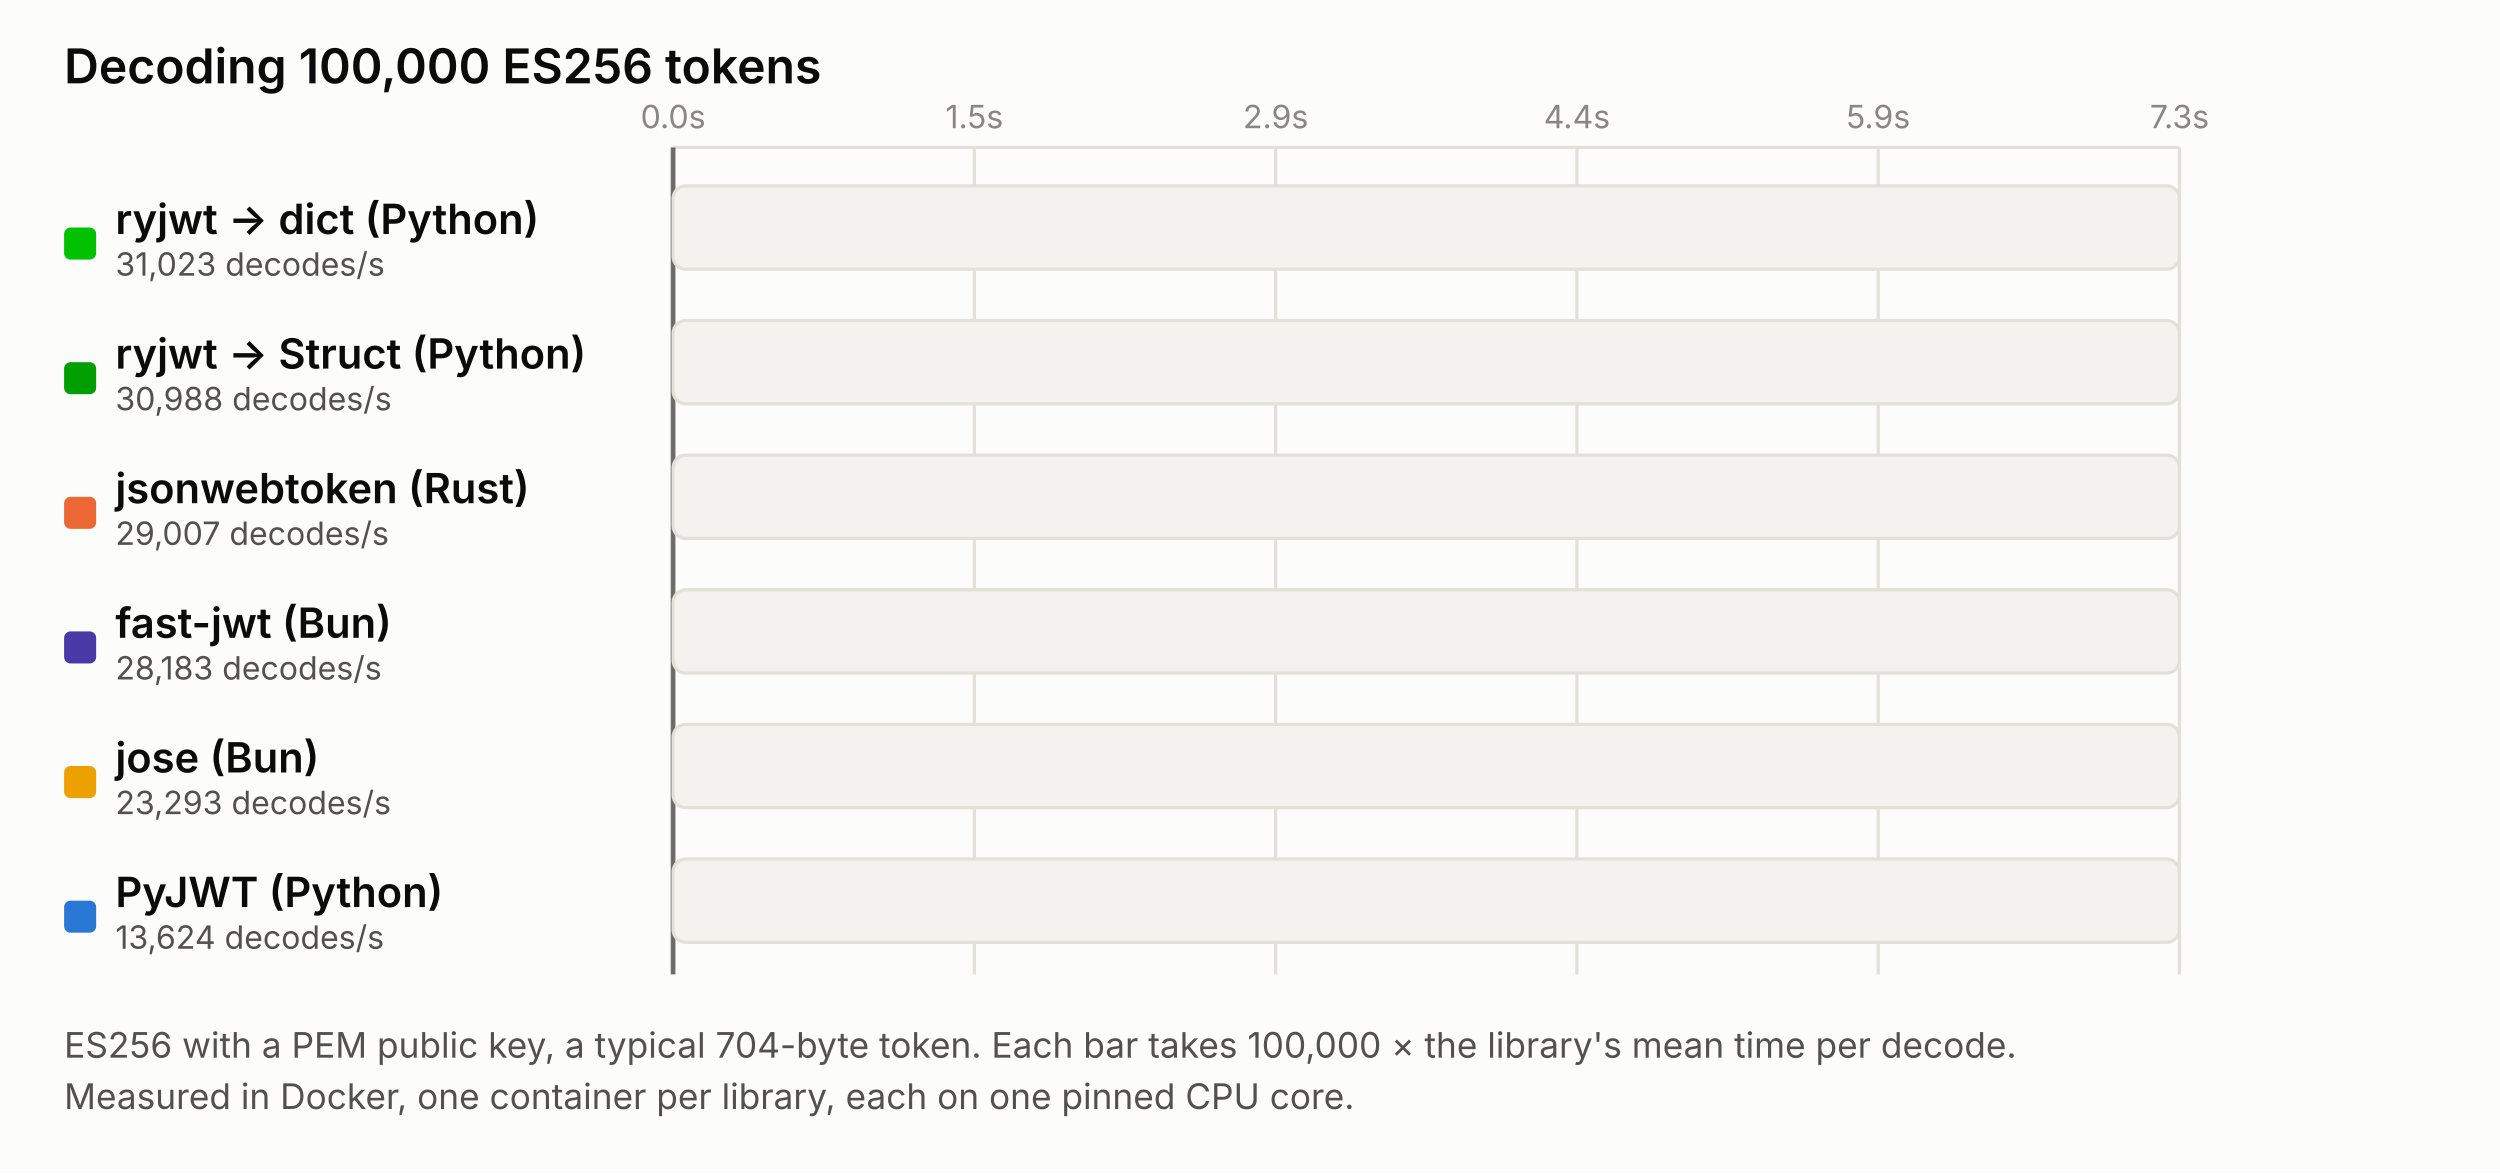
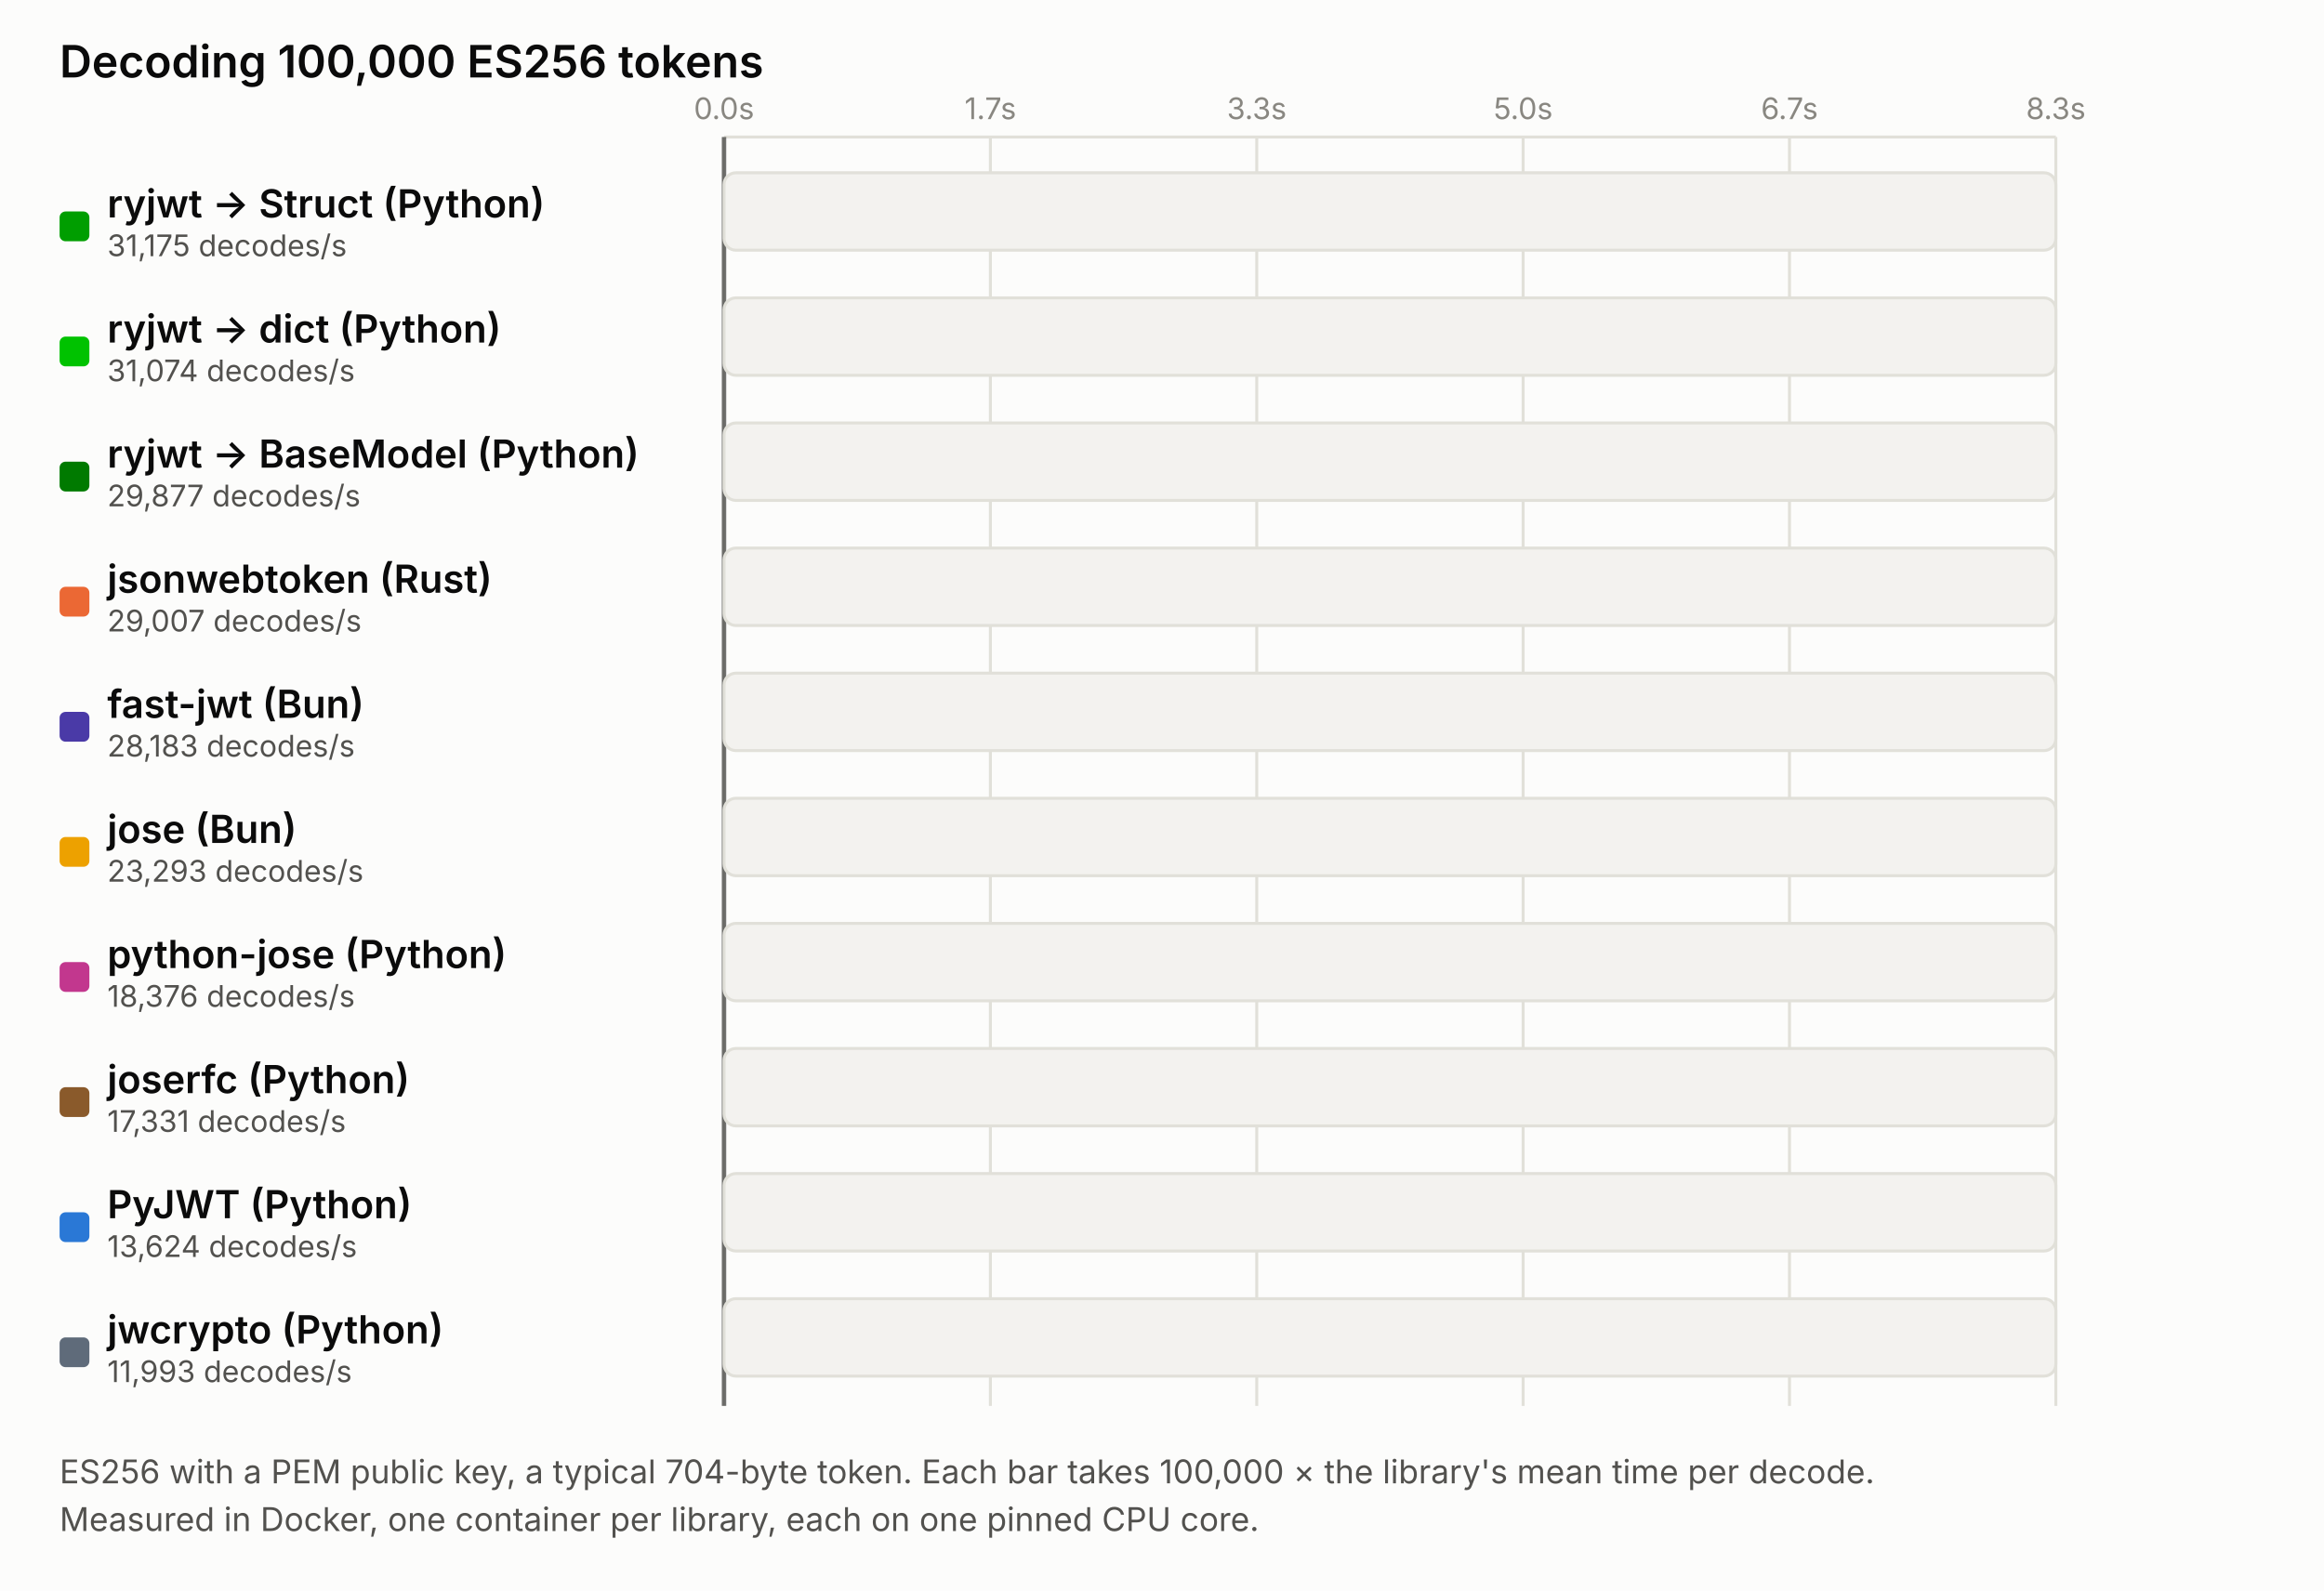
- <svg xmlns="http://www.w3.org/2000/svg" width="780" height="366" viewBox="0 0 780 366">
+ <svg xmlns="http://www.w3.org/2000/svg" width="780" height="534" viewBox="0 0 780 534">
  <style>
    text { font-family: system-ui, -apple-system, "Segoe UI", sans-serif; }
    .title { font-size: 15px; fill: #0b0b0b; font-weight: 600; }
    .tick { font-size: 10px; fill: #898781; }
    .name { font-size: 13px; fill: #0b0b0b; font-weight: 600; }
    .rate { font-size: 10px; fill: #52514e; }
    .caption { font-size: 11px; fill: #52514e; }
    .badge { font-size: 12px; font-weight: 700; }
    .track { fill: #f3f2ef; stroke: #e1e0d9; }
    .grid { stroke: #e1e0d9; stroke-width: 1; }
    .playhead { stroke: #0b0b0b; stroke-width: 1.5; opacity: 0.55; }

-     /* One 10.340s loop: the race runs for the first 70.986%
-        (7.340s, the slowest library's time), then every bar holds
+     /* One 11.338s loop: the race runs for the first 73.541%
+        (8.338s, the slowest library's time), then every bar holds
       for 3s, so the finish times can be read, before it restarts. */
-     #playhead { animation: playhead 10.340s linear infinite; }
-     #bar-ryjwt { animation: fill-ryjwt 10.340s linear infinite; }
-     #badge-ryjwt { animation: show-ryjwt 10.340s step-end infinite; }
-     @keyframes fill-ryjwt { 0% { width: 0; } 31.174% { width: 470px; } 100% { width: 470px; } }
-     @keyframes show-ryjwt { 0% { opacity: 0; } 31.174% { opacity: 1; } 100% { opacity: 1; } }
-     #bar-ryjwt-msgspec { animation: fill-ryjwt-msgspec 10.340s linear infinite; }
-     #badge-ryjwt-msgspec { animation: show-ryjwt-msgspec 10.340s step-end infinite; }
-     @keyframes fill-ryjwt-msgspec { 0% { width: 0; } 31.210% { width: 470px; } 100% { width: 470px; } }
-     @keyframes show-ryjwt-msgspec { 0% { opacity: 0; } 31.210% { opacity: 1; } 100% { opacity: 1; } }
-     #bar-jsonwebtoken { animation: fill-jsonwebtoken 10.340s linear infinite; }
-     #badge-jsonwebtoken { animation: show-jsonwebtoken 10.340s step-end infinite; }
-     @keyframes fill-jsonwebtoken { 0% { width: 0; } 33.342% { width: 470px; } 100% { width: 470px; } }
-     @keyframes show-jsonwebtoken { 0% { opacity: 0; } 33.342% { opacity: 1; } 100% { opacity: 1; } }
-     #bar-fast-jwt { animation: fill-fast-jwt 10.340s linear infinite; }
-     #badge-fast-jwt { animation: show-fast-jwt 10.340s step-end infinite; }
-     @keyframes fill-fast-jwt { 0% { width: 0; } 34.316% { width: 470px; } 100% { width: 470px; } }
-     @keyframes show-fast-jwt { 0% { opacity: 0; } 34.316% { opacity: 1; } 100% { opacity: 1; } }
-     #bar-jose { animation: fill-jose 10.340s linear infinite; }
-     #badge-jose { animation: show-jose 10.340s step-end infinite; }
-     @keyframes fill-jose { 0% { width: 0; } 41.521% { width: 470px; } 100% { width: 470px; } }
-     @keyframes show-jose { 0% { opacity: 0; } 41.521% { opacity: 1; } 100% { opacity: 1; } }
-     #bar-pyjwt { animation: fill-pyjwt 10.340s linear infinite; }
-     #badge-pyjwt { animation: show-pyjwt 10.340s step-end infinite; }
-     @keyframes fill-pyjwt { 0% { width: 0; } 70.986% { width: 470px; } 100% { width: 470px; } }
-     @keyframes show-pyjwt { 0% { opacity: 0; } 70.986% { opacity: 1; } 100% { opacity: 1; } }
+     #playhead { animation: playhead 11.338s linear infinite; }
+     #bar-ryjwt-msgspec { animation: fill-ryjwt-msgspec 11.338s linear infinite; }
+     #badge-ryjwt-msgspec { animation: show-ryjwt-msgspec 11.338s step-end infinite; }
+     @keyframes fill-ryjwt-msgspec { 0% { width: 0; } 28.291% { width: 447px; } 100% { width: 447px; } }
+     @keyframes show-ryjwt-msgspec { 0% { opacity: 0; } 28.291% { opacity: 1; } 100% { opacity: 1; } }
+     #bar-ryjwt { animation: fill-ryjwt 11.338s linear infinite; }
+     #badge-ryjwt { animation: show-ryjwt 11.338s step-end infinite; }
+     @keyframes fill-ryjwt { 0% { width: 0; } 28.383% { width: 447px; } 100% { width: 447px; } }
+     @keyframes show-ryjwt { 0% { opacity: 0; } 28.383% { opacity: 1; } 100% { opacity: 1; } }
+     #bar-ryjwt-pydantic { animation: fill-ryjwt-pydantic 11.338s linear infinite; }
+     #badge-ryjwt-pydantic { animation: show-ryjwt-pydantic 11.338s step-end infinite; }
+     @keyframes fill-ryjwt-pydantic { 0% { width: 0; } 29.520% { width: 447px; } 100% { width: 447px; } }
+     @keyframes show-ryjwt-pydantic { 0% { opacity: 0; } 29.520% { opacity: 1; } 100% { opacity: 1; } }
+     #bar-jsonwebtoken { animation: fill-jsonwebtoken 11.338s linear infinite; }
+     #badge-jsonwebtoken { animation: show-jsonwebtoken 11.338s step-end infinite; }
+     @keyframes fill-jsonwebtoken { 0% { width: 0; } 30.406% { width: 447px; } 100% { width: 447px; } }
+     @keyframes show-jsonwebtoken { 0% { opacity: 0; } 30.406% { opacity: 1; } 100% { opacity: 1; } }
+     #bar-fast-jwt { animation: fill-fast-jwt 11.338s linear infinite; }
+     #badge-fast-jwt { animation: show-fast-jwt 11.338s step-end infinite; }
+     @keyframes fill-fast-jwt { 0% { width: 0; } 31.294% { width: 447px; } 100% { width: 447px; } }
+     @keyframes show-fast-jwt { 0% { opacity: 0; } 31.294% { opacity: 1; } 100% { opacity: 1; } }
+     #bar-jose { animation: fill-jose 11.338s linear infinite; }
+     #badge-jose { animation: show-jose 11.338s step-end infinite; }
+     @keyframes fill-jose { 0% { width: 0; } 37.865% { width: 447px; } 100% { width: 447px; } }
+     @keyframes show-jose { 0% { opacity: 0; } 37.865% { opacity: 1; } 100% { opacity: 1; } }
+     #bar-python-jose { animation: fill-python-jose 11.338s linear infinite; }
+     #badge-python-jose { animation: show-python-jose 11.338s step-end infinite; }
+     @keyframes fill-python-jose { 0% { width: 0; } 47.997% { width: 447px; } 100% { width: 447px; } }
+     @keyframes show-python-jose { 0% { opacity: 0; } 47.997% { opacity: 1; } 100% { opacity: 1; } }
+     #bar-joserfc { animation: fill-joserfc 11.338s linear infinite; }
+     #badge-joserfc { animation: show-joserfc 11.338s step-end infinite; }
+     @keyframes fill-joserfc { 0% { width: 0; } 50.891% { width: 447px; } 100% { width: 447px; } }
+     @keyframes show-joserfc { 0% { opacity: 0; } 50.891% { opacity: 1; } 100% { opacity: 1; } }
+     #bar-pyjwt { animation: fill-pyjwt 11.338s linear infinite; }
+     #badge-pyjwt { animation: show-pyjwt 11.338s step-end infinite; }
+     @keyframes fill-pyjwt { 0% { width: 0; } 64.736% { width: 447px; } 100% { width: 447px; } }
+     @keyframes show-pyjwt { 0% { opacity: 0; } 64.736% { opacity: 1; } 100% { opacity: 1; } }
+     #bar-jwcrypto { animation: fill-jwcrypto 11.338s linear infinite; }
+     #badge-jwcrypto { animation: show-jwcrypto 11.338s step-end infinite; }
+     @keyframes fill-jwcrypto { 0% { width: 0; } 73.541% { width: 447px; } 100% { width: 447px; } }
+     @keyframes show-jwcrypto { 0% { opacity: 0; } 73.541% { opacity: 1; } 100% { opacity: 1; } }
    @keyframes playhead {
      0% { transform: translateX(0); }
-       70.986% { transform: translateX(470px); }
-       100% { transform: translateX(470px); }
+       73.541% { transform: translateX(447px); }
+       100% { transform: translateX(447px); }
    }
  </style>
-   <rect width="780" height="366" fill="#fcfcfb" />
+   <rect width="780" height="534" fill="#fcfcfb" />
  <text x="20" y="26" class="title">Decoding 100,000 ES256 tokens</text>
  <g>
-     <line x1="210" y1="46" x2="680" y2="46" class="grid" />
-     <line x1="210.0" y1="46" x2="210.0" y2="304" class="grid" />
-     <text x="210.0" y="40" class="tick" text-anchor="middle">0.0s</text>
-     <line x1="304.0" y1="46" x2="304.0" y2="304" class="grid" />
-     <text x="304.0" y="40" class="tick" text-anchor="middle">1.5s</text>
-     <line x1="398.0" y1="46" x2="398.0" y2="304" class="grid" />
-     <text x="398.0" y="40" class="tick" text-anchor="middle">2.9s</text>
-     <line x1="492.0" y1="46" x2="492.0" y2="304" class="grid" />
-     <text x="492.0" y="40" class="tick" text-anchor="middle">4.4s</text>
-     <line x1="586.0" y1="46" x2="586.0" y2="304" class="grid" />
-     <text x="586.0" y="40" class="tick" text-anchor="middle">5.9s</text>
-     <line x1="680.0" y1="46" x2="680.0" y2="304" class="grid" />
-     <text x="680.0" y="40" class="tick" text-anchor="middle">7.3s</text>
+     <line x1="243" y1="46" x2="690" y2="46" class="grid" />
+     <line x1="243.0" y1="46" x2="243.0" y2="472" class="grid" />
+     <text x="243.0" y="40" class="tick" text-anchor="middle">0.0s</text>
+     <line x1="332.4" y1="46" x2="332.4" y2="472" class="grid" />
+     <text x="332.4" y="40" class="tick" text-anchor="middle">1.7s</text>
+     <line x1="421.8" y1="46" x2="421.8" y2="472" class="grid" />
+     <text x="421.8" y="40" class="tick" text-anchor="middle">3.3s</text>
+     <line x1="511.2" y1="46" x2="511.2" y2="472" class="grid" />
+     <text x="511.2" y="40" class="tick" text-anchor="middle">5.0s</text>
+     <line x1="600.6" y1="46" x2="600.6" y2="472" class="grid" />
+     <text x="600.6" y="40" class="tick" text-anchor="middle">6.7s</text>
+     <line x1="690.0" y1="46" x2="690.0" y2="472" class="grid" />
+     <text x="690.0" y="40" class="tick" text-anchor="middle">8.3s</text>
    <g id="playhead">
-       <line x1="210" y1="46" x2="210" y2="304" class="playhead" />
+       <line x1="243" y1="46" x2="243" y2="472" class="playhead" />
    </g>
  </g>
  <g>
-     <rect x="210" y="58" width="470" height="26" rx="4" class="track" />
-     <rect id="bar-ryjwt" x="210" y="58" width="0" height="26" rx="4" fill="#00c200" />
-     <rect x="20" y="71.0" width="10" height="10" rx="2" fill="#00c200" />
-     <text x="36" y="73.0" class="name">ryjwt → dict (Python)</text>
-     <text x="36" y="86.0" class="rate">31,023 decodes/s</text>
-     <g id="badge-ryjwt" opacity="0">
-       <text x="690" y="80.0" class="badge" fill="#00c200">✓ 3.22s</text>
+     <rect x="243" y="58" width="447" height="26" rx="4" class="track" />
+     <rect id="bar-ryjwt-msgspec" x="243" y="58" width="0" height="26" rx="4" fill="#009e00" />
+     <rect x="20" y="71.0" width="10" height="10" rx="2" fill="#009e00" />
+     <text x="36" y="73.0" class="name">ryjwt → Struct (Python)</text>
+     <text x="36" y="86.0" class="rate">31,175 decodes/s</text>
+     <g id="badge-ryjwt-msgspec" opacity="0">
+       <text x="700" y="80.0" class="badge" fill="#009e00">✓ 3.21s</text>
    </g>
  </g>
  <g>
-     <rect x="210" y="100" width="470" height="26" rx="4" class="track" />
-     <rect id="bar-ryjwt-msgspec" x="210" y="100" width="0" height="26" rx="4" fill="#009e00" />
-     <rect x="20" y="113.0" width="10" height="10" rx="2" fill="#009e00" />
-     <text x="36" y="115.0" class="name">ryjwt → Struct (Python)</text>
-     <text x="36" y="128.0" class="rate">30,988 decodes/s</text>
-     <g id="badge-ryjwt-msgspec" opacity="0">
-       <text x="690" y="122.0" class="badge" fill="#009e00">✓ 3.23s</text>
+     <rect x="243" y="100" width="447" height="26" rx="4" class="track" />
+     <rect id="bar-ryjwt" x="243" y="100" width="0" height="26" rx="4" fill="#00c200" />
+     <rect x="20" y="113.0" width="10" height="10" rx="2" fill="#00c200" />
+     <text x="36" y="115.0" class="name">ryjwt → dict (Python)</text>
+     <text x="36" y="128.0" class="rate">31,074 decodes/s</text>
+     <g id="badge-ryjwt" opacity="0">
+       <text x="700" y="122.0" class="badge" fill="#00c200">✓ 3.22s</text>
    </g>
  </g>
  <g>
-     <rect x="210" y="142" width="470" height="26" rx="4" class="track" />
-     <rect id="bar-jsonwebtoken" x="210" y="142" width="0" height="26" rx="4" fill="#eb6834" />
-     <rect x="20" y="155.0" width="10" height="10" rx="2" fill="#eb6834" />
-     <text x="36" y="157.0" class="name">jsonwebtoken (Rust)</text>
-     <text x="36" y="170.0" class="rate">29,007 decodes/s</text>
-     <g id="badge-jsonwebtoken" opacity="0">
-       <text x="690" y="164.0" class="badge" fill="#eb6834">✓ 3.45s</text>
+     <rect x="243" y="142" width="447" height="26" rx="4" class="track" />
+     <rect id="bar-ryjwt-pydantic" x="243" y="142" width="0" height="26" rx="4" fill="#007a00" />
+     <rect x="20" y="155.0" width="10" height="10" rx="2" fill="#007a00" />
+     <text x="36" y="157.0" class="name">ryjwt → BaseModel (Python)</text>
+     <text x="36" y="170.0" class="rate">29,877 decodes/s</text>
+     <g id="badge-ryjwt-pydantic" opacity="0">
+       <text x="700" y="164.0" class="badge" fill="#007a00">✓ 3.35s</text>
    </g>
  </g>
  <g>
-     <rect x="210" y="184" width="470" height="26" rx="4" class="track" />
-     <rect id="bar-fast-jwt" x="210" y="184" width="0" height="26" rx="4" fill="#4a3aa7" />
-     <rect x="20" y="197.0" width="10" height="10" rx="2" fill="#4a3aa7" />
-     <text x="36" y="199.0" class="name">fast-jwt (Bun)</text>
-     <text x="36" y="212.0" class="rate">28,183 decodes/s</text>
-     <g id="badge-fast-jwt" opacity="0">
-       <text x="690" y="206.0" class="badge" fill="#4a3aa7">✓ 3.55s</text>
+     <rect x="243" y="184" width="447" height="26" rx="4" class="track" />
+     <rect id="bar-jsonwebtoken" x="243" y="184" width="0" height="26" rx="4" fill="#eb6834" />
+     <rect x="20" y="197.0" width="10" height="10" rx="2" fill="#eb6834" />
+     <text x="36" y="199.0" class="name">jsonwebtoken (Rust)</text>
+     <text x="36" y="212.0" class="rate">29,007 decodes/s</text>
+     <g id="badge-jsonwebtoken" opacity="0">
+       <text x="700" y="206.0" class="badge" fill="#eb6834">✓ 3.45s</text>
    </g>
  </g>
  <g>
-     <rect x="210" y="226" width="470" height="26" rx="4" class="track" />
-     <rect id="bar-jose" x="210" y="226" width="0" height="26" rx="4" fill="#eda100" />
-     <rect x="20" y="239.0" width="10" height="10" rx="2" fill="#eda100" />
-     <text x="36" y="241.0" class="name">jose (Bun)</text>
-     <text x="36" y="254.0" class="rate">23,293 decodes/s</text>
-     <g id="badge-jose" opacity="0">
-       <text x="690" y="248.0" class="badge" fill="#eda100">✓ 4.29s</text>
+     <rect x="243" y="226" width="447" height="26" rx="4" class="track" />
+     <rect id="bar-fast-jwt" x="243" y="226" width="0" height="26" rx="4" fill="#4a3aa7" />
+     <rect x="20" y="239.0" width="10" height="10" rx="2" fill="#4a3aa7" />
+     <text x="36" y="241.0" class="name">fast-jwt (Bun)</text>
+     <text x="36" y="254.0" class="rate">28,183 decodes/s</text>
+     <g id="badge-fast-jwt" opacity="0">
+       <text x="700" y="248.0" class="badge" fill="#4a3aa7">✓ 3.55s</text>
    </g>
  </g>
  <g>
-     <rect x="210" y="268" width="470" height="26" rx="4" class="track" />
-     <rect id="bar-pyjwt" x="210" y="268" width="0" height="26" rx="4" fill="#2a78d6" />
-     <rect x="20" y="281.0" width="10" height="10" rx="2" fill="#2a78d6" />
-     <text x="36" y="283.0" class="name">PyJWT (Python)</text>
-     <text x="36" y="296.0" class="rate">13,624 decodes/s</text>
-     <g id="badge-pyjwt" opacity="0">
-       <text x="690" y="290.0" class="badge" fill="#2a78d6">✓ 7.34s</text>
+     <rect x="243" y="268" width="447" height="26" rx="4" class="track" />
+     <rect id="bar-jose" x="243" y="268" width="0" height="26" rx="4" fill="#eda100" />
+     <rect x="20" y="281.0" width="10" height="10" rx="2" fill="#eda100" />
+     <text x="36" y="283.0" class="name">jose (Bun)</text>
+     <text x="36" y="296.0" class="rate">23,293 decodes/s</text>
+     <g id="badge-jose" opacity="0">
+       <text x="700" y="290.0" class="badge" fill="#eda100">✓ 4.29s</text>
    </g>
  </g>
-   <text x="20" y="330" class="caption">ES256 with a PEM public key, a typical 704-byte token. Each bar takes 100,000 × the library's mean time per decode.</text>
-   <text x="20" y="346" class="caption">Measured in Docker, one container per library, each on one pinned CPU core.</text>
+   <g>
+     <rect x="243" y="310" width="447" height="26" rx="4" class="track" />
+     <rect id="bar-python-jose" x="243" y="310" width="0" height="26" rx="4" fill="#c2378e" />
+     <rect x="20" y="323.0" width="10" height="10" rx="2" fill="#c2378e" />
+     <text x="36" y="325.0" class="name">python-jose (Python)</text>
+     <text x="36" y="338.0" class="rate">18,376 decodes/s</text>
+     <g id="badge-python-jose" opacity="0">
+       <text x="700" y="332.0" class="badge" fill="#c2378e">✓ 5.44s</text>
+     </g>
+   </g>
+   <g>
+     <rect x="243" y="352" width="447" height="26" rx="4" class="track" />
+     <rect id="bar-joserfc" x="243" y="352" width="0" height="26" rx="4" fill="#8a5a2b" />
+     <rect x="20" y="365.0" width="10" height="10" rx="2" fill="#8a5a2b" />
+     <text x="36" y="367.0" class="name">joserfc (Python)</text>
+     <text x="36" y="380.0" class="rate">17,331 decodes/s</text>
+     <g id="badge-joserfc" opacity="0">
+       <text x="700" y="374.0" class="badge" fill="#8a5a2b">✓ 5.77s</text>
+     </g>
+   </g>
+   <g>
+     <rect x="243" y="394" width="447" height="26" rx="4" class="track" />
+     <rect id="bar-pyjwt" x="243" y="394" width="0" height="26" rx="4" fill="#2a78d6" />
+     <rect x="20" y="407.0" width="10" height="10" rx="2" fill="#2a78d6" />
+     <text x="36" y="409.0" class="name">PyJWT (Python)</text>
+     <text x="36" y="422.0" class="rate">13,624 decodes/s</text>
+     <g id="badge-pyjwt" opacity="0">
+       <text x="700" y="416.0" class="badge" fill="#2a78d6">✓ 7.34s</text>
+     </g>
+   </g>
+   <g>
+     <rect x="243" y="436" width="447" height="26" rx="4" class="track" />
+     <rect id="bar-jwcrypto" x="243" y="436" width="0" height="26" rx="4" fill="#5f6b7a" />
+     <rect x="20" y="449.0" width="10" height="10" rx="2" fill="#5f6b7a" />
+     <text x="36" y="451.0" class="name">jwcrypto (Python)</text>
+     <text x="36" y="464.0" class="rate">11,993 decodes/s</text>
+     <g id="badge-jwcrypto" opacity="0">
+       <text x="700" y="458.0" class="badge" fill="#5f6b7a">✓ 8.34s</text>
+     </g>
+   </g>
+   <text x="20" y="498" class="caption">ES256 with a PEM public key, a typical 704-byte token. Each bar takes 100,000 × the library's mean time per decode.</text>
+   <text x="20" y="514" class="caption">Measured in Docker, one container per library, each on one pinned CPU core.</text>
</svg>
